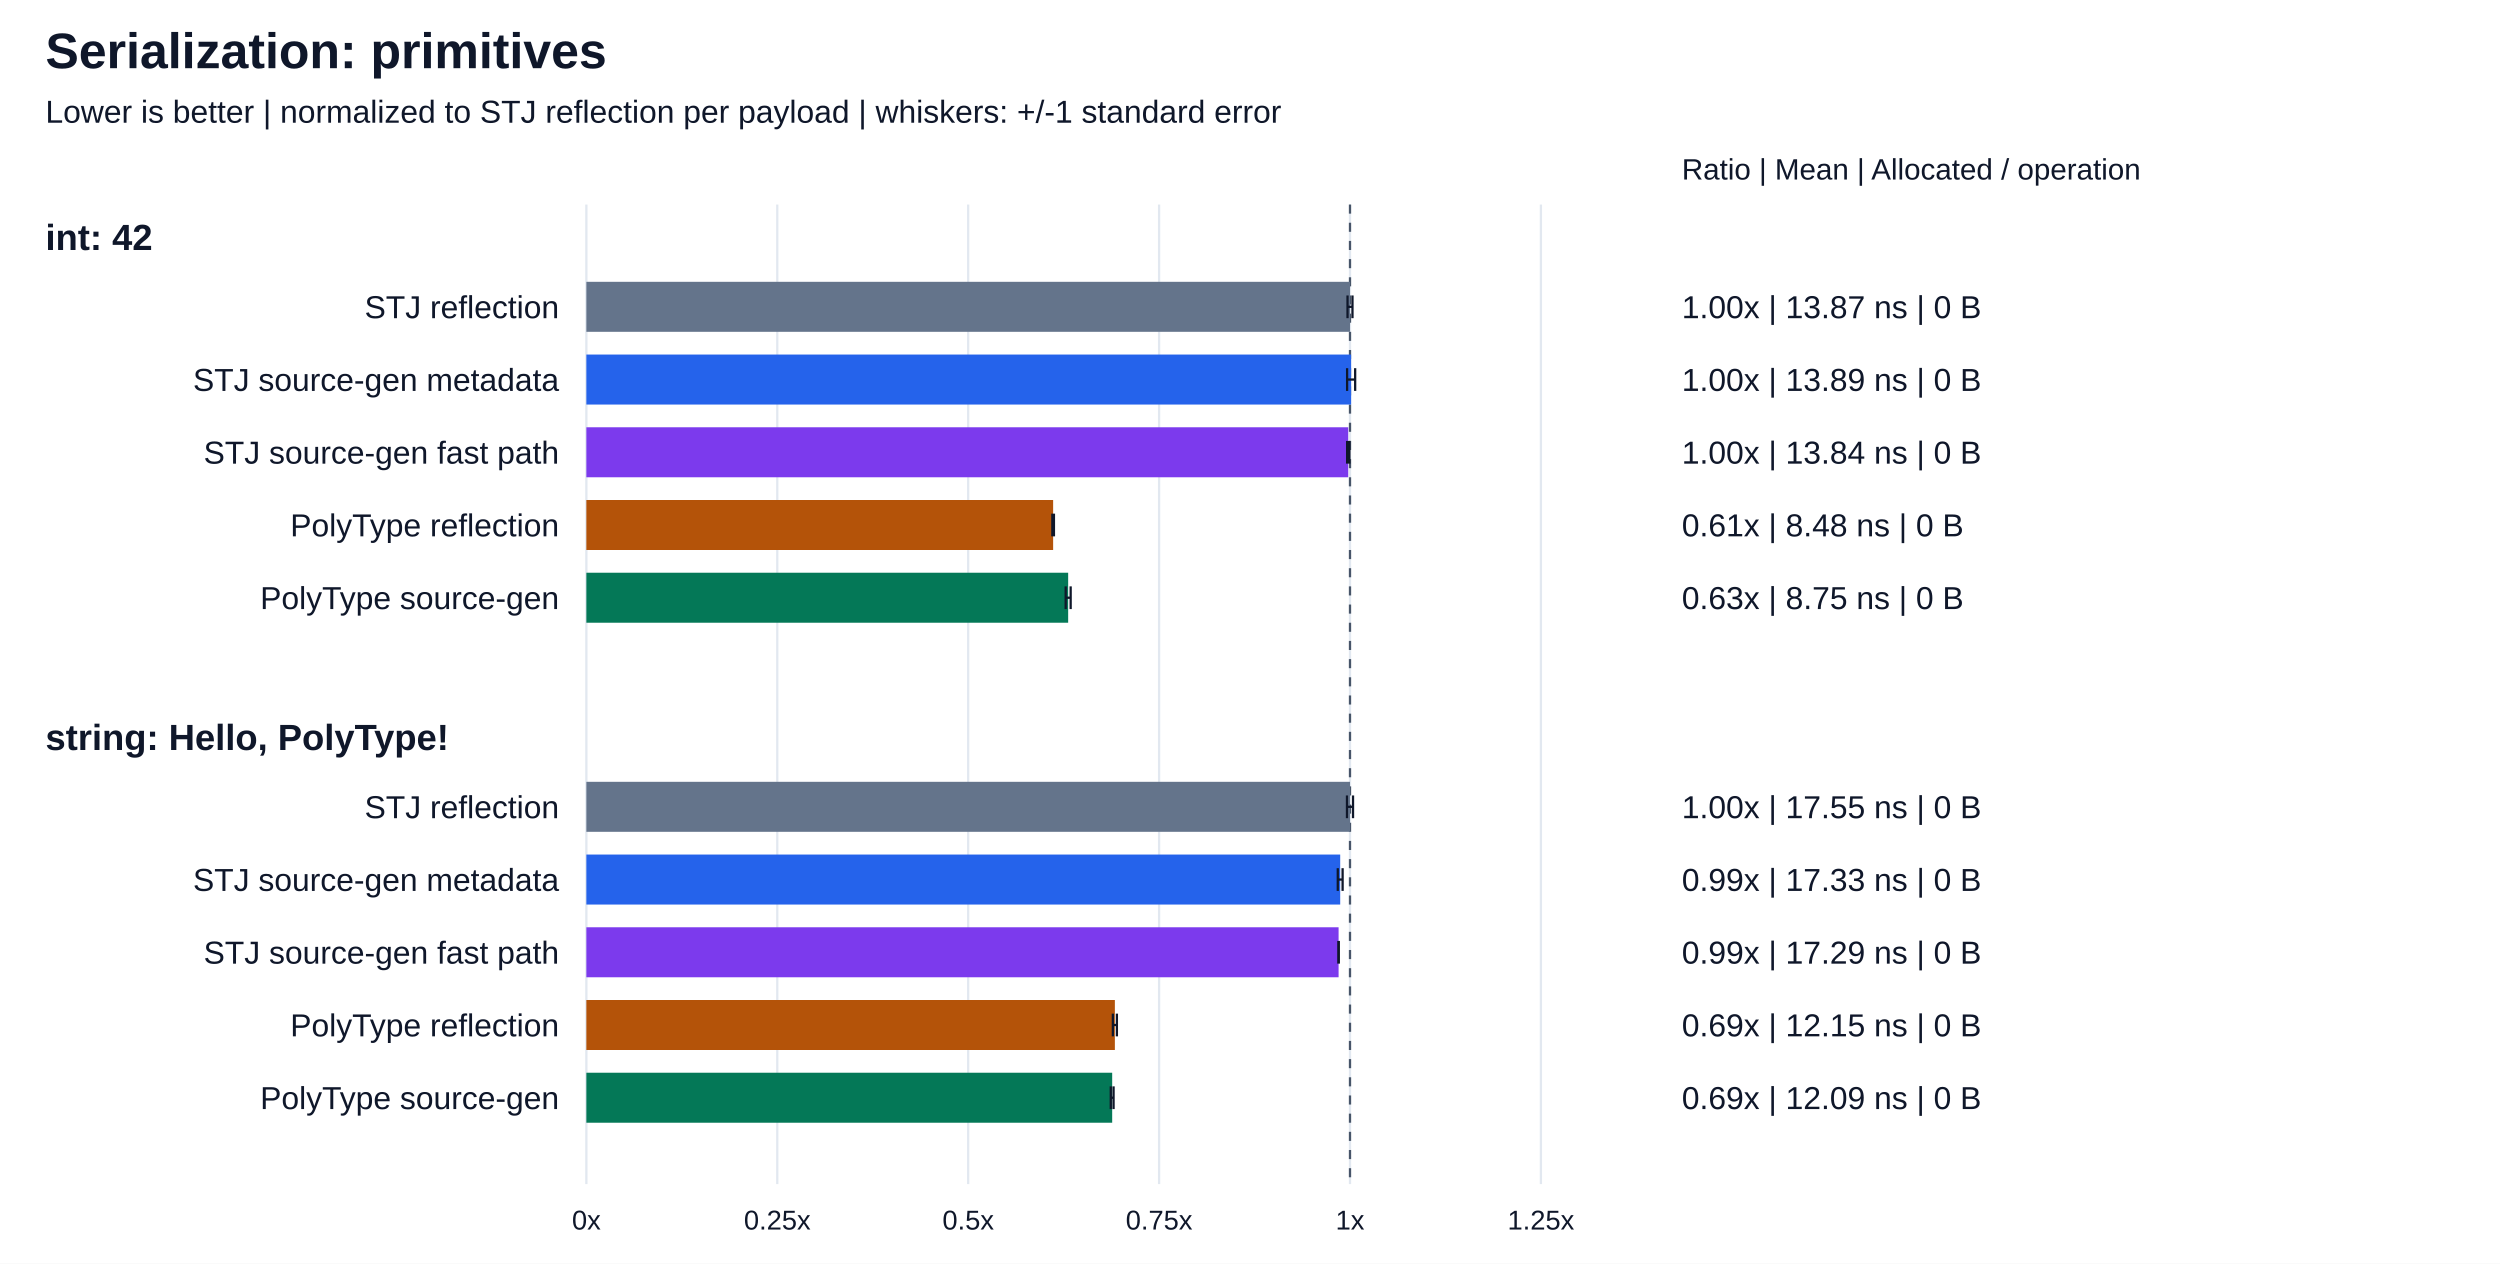
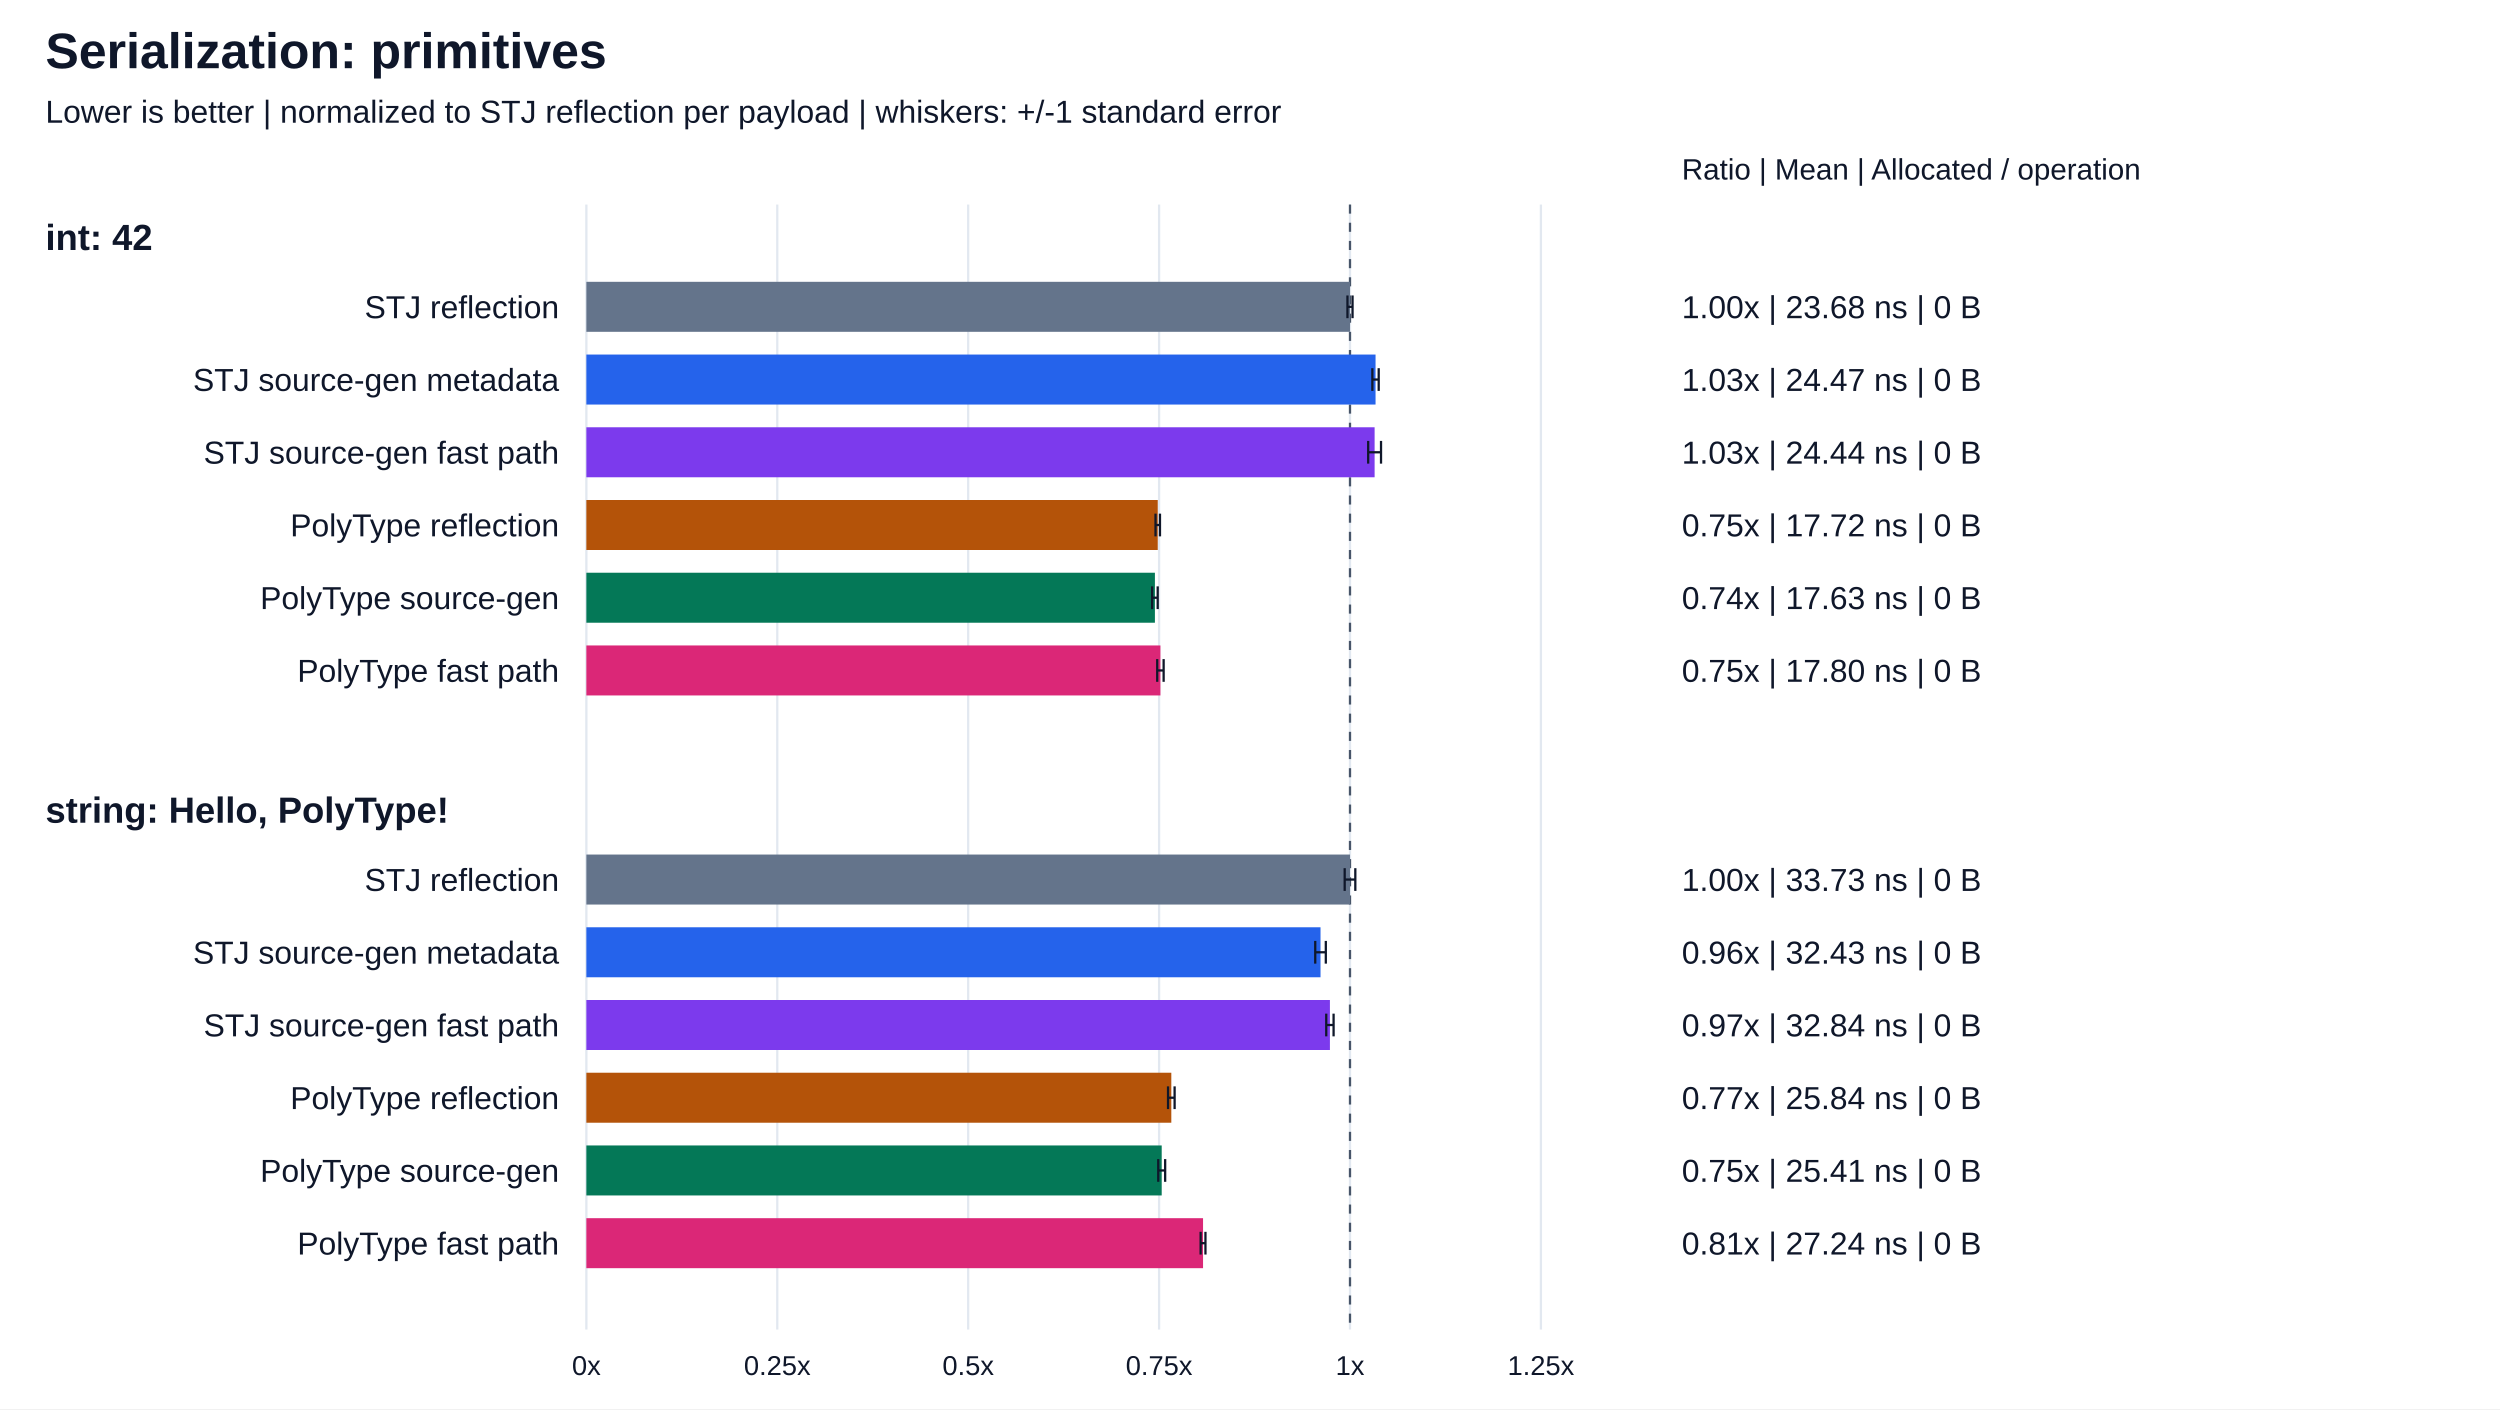
- <svg xmlns="http://www.w3.org/2000/svg" width="1100" height="556" viewBox="0 0 1100 556" role="img" aria-labelledby="title desc">
+ <svg xmlns="http://www.w3.org/2000/svg" width="1100" height="620" viewBox="0 0 1100 620" role="img" aria-labelledby="title desc">
  <rect width="100%" height="100%" fill="#ffffff" />
  <g font-family="Arial, sans-serif" font-size="14" fill="#0f172a">
    <text x="20" y="30" font-size="22" font-weight="bold">Serialization: primitives</text>
    <text x="20" y="54">Lower is better | normalized to STJ reflection per payload | whiskers: +/-1 standard error</text>
    <text x="740" y="79" font-size="13">Ratio | Mean | Allocated / operation</text>
-     <line x1="258.00" y1="90" x2="258.00" y2="521" stroke="#e2e8f0" />
-     <text x="258.00" y="541" text-anchor="middle" font-size="12">0x</text>
-     <line x1="342.00" y1="90" x2="342.00" y2="521" stroke="#e2e8f0" />
-     <text x="342.00" y="541" text-anchor="middle" font-size="12">0.25x</text>
-     <line x1="426.00" y1="90" x2="426.00" y2="521" stroke="#e2e8f0" />
-     <text x="426.00" y="541" text-anchor="middle" font-size="12">0.5x</text>
-     <line x1="510.00" y1="90" x2="510.00" y2="521" stroke="#e2e8f0" />
-     <text x="510.00" y="541" text-anchor="middle" font-size="12">0.75x</text>
-     <line x1="594.00" y1="90" x2="594.00" y2="521" stroke="#e2e8f0" />
-     <text x="594.00" y="541" text-anchor="middle" font-size="12">1x</text>
-     <line x1="678.00" y1="90" x2="678.00" y2="521" stroke="#e2e8f0" />
-     <text x="678.00" y="541" text-anchor="middle" font-size="12">1.25x</text>
-     <line x1="594.00" y1="90" x2="594.00" y2="521" stroke="#475569" stroke-dasharray="4 4" />
+     <line x1="258.00" y1="90" x2="258.00" y2="585" stroke="#e2e8f0" />
+     <text x="258.00" y="605" text-anchor="middle" font-size="12">0x</text>
+     <line x1="342.00" y1="90" x2="342.00" y2="585" stroke="#e2e8f0" />
+     <text x="342.00" y="605" text-anchor="middle" font-size="12">0.25x</text>
+     <line x1="426.00" y1="90" x2="426.00" y2="585" stroke="#e2e8f0" />
+     <text x="426.00" y="605" text-anchor="middle" font-size="12">0.5x</text>
+     <line x1="510.00" y1="90" x2="510.00" y2="585" stroke="#e2e8f0" />
+     <text x="510.00" y="605" text-anchor="middle" font-size="12">0.75x</text>
+     <line x1="594.00" y1="90" x2="594.00" y2="585" stroke="#e2e8f0" />
+     <text x="594.00" y="605" text-anchor="middle" font-size="12">1x</text>
+     <line x1="678.00" y1="90" x2="678.00" y2="585" stroke="#e2e8f0" />
+     <text x="678.00" y="605" text-anchor="middle" font-size="12">1.25x</text>
+     <line x1="594.00" y1="90" x2="594.00" y2="585" stroke="#475569" stroke-dasharray="4 4" />
    <text x="20" y="110" font-weight="bold" font-size="16">int: 42</text>
    <text x="246" y="140" text-anchor="end">STJ reflection</text>
    <rect x="258" y="124" width="336.00" height="22" fill="#64748b" />
-     <path d="M 592.91 135 H 595.09 M 592.91 130 V 140 M 595.09 130 V 140" stroke="#0f172a" fill="none" />
-     <text x="740" y="140">1.00x | 13.87 ns | 0 B</text>
+     <path d="M 592.88 135 H 595.12 M 592.88 130 V 140 M 595.12 130 V 140" stroke="#0f172a" fill="none" />
+     <text x="740" y="140">1.00x | 23.68 ns | 0 B</text>
    <text x="246" y="172" text-anchor="end">STJ source-gen metadata</text>
-     <rect x="258" y="156" width="336.50" height="22" fill="#2563eb" />
-     <path d="M 592.73 167 H 596.27 M 592.73 162 V 172 M 596.27 162 V 172" stroke="#0f172a" fill="none" />
-     <text x="740" y="172">1.00x | 13.89 ns | 0 B</text>
+     <rect x="258" y="156" width="347.24" height="22" fill="#2563eb" />
+     <path d="M 603.84 167 H 606.63 M 603.84 162 V 172 M 606.63 162 V 172" stroke="#0f172a" fill="none" />
+     <text x="740" y="172">1.03x | 24.47 ns | 0 B</text>
    <text x="246" y="204" text-anchor="end">STJ source-gen fast path</text>
-     <rect x="258" y="188" width="335.23" height="22" fill="#7c3aed" />
-     <path d="M 592.74 199 H 593.73 M 592.74 194 V 204 M 593.73 194 V 204" stroke="#0f172a" fill="none" />
-     <text x="740" y="204">1.00x | 13.84 ns | 0 B</text>
+     <rect x="258" y="188" width="346.83" height="22" fill="#7c3aed" />
+     <path d="M 602.00 199 H 607.65 M 602.00 194 V 204 M 607.65 194 V 204" stroke="#0f172a" fill="none" />
+     <text x="740" y="204">1.03x | 24.44 ns | 0 B</text>
    <text x="246" y="236" text-anchor="end">PolyType reflection</text>
-     <rect x="258" y="220" width="205.38" height="22" fill="#b45309" />
-     <path d="M 463.03 231 H 463.73 M 463.03 226 V 236 M 463.73 226 V 236" stroke="#0f172a" fill="none" />
-     <text x="740" y="236">0.61x | 8.48 ns | 0 B</text>
+     <rect x="258" y="220" width="251.41" height="22" fill="#b45309" />
+     <path d="M 508.43 231 H 510.39 M 508.43 226 V 236 M 510.39 226 V 236" stroke="#0f172a" fill="none" />
+     <text x="740" y="236">0.75x | 17.72 ns | 0 B</text>
    <text x="246" y="268" text-anchor="end">PolyType source-gen</text>
-     <rect x="258" y="252" width="211.99" height="22" fill="#047857" />
-     <path d="M 468.90 263 H 471.09 M 468.90 258 V 268 M 471.09 258 V 268" stroke="#0f172a" fill="none" />
-     <text x="740" y="268">0.63x | 8.75 ns | 0 B</text>
-     <text x="20" y="330" font-weight="bold" font-size="16">string: Hello, PolyType!</text>
-     <text x="246" y="360" text-anchor="end">STJ reflection</text>
-     <rect x="258" y="344" width="336.00" height="22" fill="#64748b" />
-     <path d="M 592.67 355 H 595.33 M 592.67 350 V 360 M 595.33 350 V 360" stroke="#0f172a" fill="none" />
-     <text x="740" y="360">1.00x | 17.55 ns | 0 B</text>
-     <text x="246" y="392" text-anchor="end">STJ source-gen metadata</text>
-     <rect x="258" y="376" width="331.69" height="22" fill="#2563eb" />
-     <path d="M 588.62 387 H 590.75 M 588.62 382 V 392 M 590.75 382 V 392" stroke="#0f172a" fill="none" />
-     <text x="740" y="392">0.99x | 17.33 ns | 0 B</text>
-     <text x="246" y="424" text-anchor="end">STJ source-gen fast path</text>
-     <rect x="258" y="408" width="330.98" height="22" fill="#7c3aed" />
-     <path d="M 588.87 419 H 589.08 M 588.87 414 V 424 M 589.08 414 V 424" stroke="#0f172a" fill="none" />
-     <text x="740" y="424">0.99x | 17.29 ns | 0 B</text>
-     <text x="246" y="456" text-anchor="end">PolyType reflection</text>
-     <rect x="258" y="440" width="232.54" height="22" fill="#b45309" />
-     <path d="M 489.66 451 H 491.43 M 489.66 446 V 456 M 491.43 446 V 456" stroke="#0f172a" fill="none" />
-     <text x="740" y="456">0.69x | 12.15 ns | 0 B</text>
-     <text x="246" y="488" text-anchor="end">PolyType source-gen</text>
-     <rect x="258" y="472" width="231.36" height="22" fill="#047857" />
-     <path d="M 488.74 483 H 489.97 M 488.74 478 V 488 M 489.97 478 V 488" stroke="#0f172a" fill="none" />
-     <text x="740" y="488">0.69x | 12.09 ns | 0 B</text>
+     <rect x="258" y="252" width="250.16" height="22" fill="#047857" />
+     <path d="M 506.93 263 H 509.39 M 506.93 258 V 268 M 509.39 258 V 268" stroke="#0f172a" fill="none" />
+     <text x="740" y="268">0.74x | 17.63 ns | 0 B</text>
+     <text x="246" y="300" text-anchor="end">PolyType fast path</text>
+     <rect x="258" y="284" width="252.59" height="22" fill="#db2777" />
+     <path d="M 509.18 295 H 512.00 M 509.18 290 V 300 M 512.00 290 V 300" stroke="#0f172a" fill="none" />
+     <text x="740" y="300">0.75x | 17.80 ns | 0 B</text>
+     <text x="20" y="362" font-weight="bold" font-size="16">string: Hello, PolyType!</text>
+     <text x="246" y="392" text-anchor="end">STJ reflection</text>
+     <rect x="258" y="376" width="336.00" height="22" fill="#64748b" />
+     <path d="M 591.66 387 H 596.34 M 591.66 382 V 392 M 596.34 382 V 392" stroke="#0f172a" fill="none" />
+     <text x="740" y="392">1.00x | 33.73 ns | 0 B</text>
+     <text x="246" y="424" text-anchor="end">STJ source-gen metadata</text>
+     <rect x="258" y="408" width="323.03" height="22" fill="#2563eb" />
+     <path d="M 578.71 419 H 583.36 M 578.71 414 V 424 M 583.36 414 V 424" stroke="#0f172a" fill="none" />
+     <text x="740" y="424">0.96x | 32.43 ns | 0 B</text>
+     <text x="246" y="456" text-anchor="end">STJ source-gen fast path</text>
+     <rect x="258" y="440" width="327.16" height="22" fill="#7c3aed" />
+     <path d="M 583.55 451 H 586.78 M 583.55 446 V 456 M 586.78 446 V 456" stroke="#0f172a" fill="none" />
+     <text x="740" y="456">0.97x | 32.84 ns | 0 B</text>
+     <text x="246" y="488" text-anchor="end">PolyType reflection</text>
+     <rect x="258" y="472" width="257.38" height="22" fill="#b45309" />
+     <path d="M 513.93 483 H 516.83 M 513.93 478 V 488 M 516.83 478 V 488" stroke="#0f172a" fill="none" />
+     <text x="740" y="488">0.77x | 25.84 ns | 0 B</text>
+     <text x="246" y="520" text-anchor="end">PolyType source-gen</text>
+     <rect x="258" y="504" width="253.15" height="22" fill="#047857" />
+     <path d="M 509.63 515 H 512.67 M 509.63 510 V 520 M 512.67 510 V 520" stroke="#0f172a" fill="none" />
+     <text x="740" y="520">0.75x | 25.41 ns | 0 B</text>
+     <text x="246" y="552" text-anchor="end">PolyType fast path</text>
+     <rect x="258" y="536" width="271.34" height="22" fill="#db2777" />
+     <path d="M 528.28 547 H 530.40 M 528.28 542 V 552 M 530.40 542 V 552" stroke="#0f172a" fill="none" />
+     <text x="740" y="552">0.81x | 27.24 ns | 0 B</text>
  </g>
</svg>
